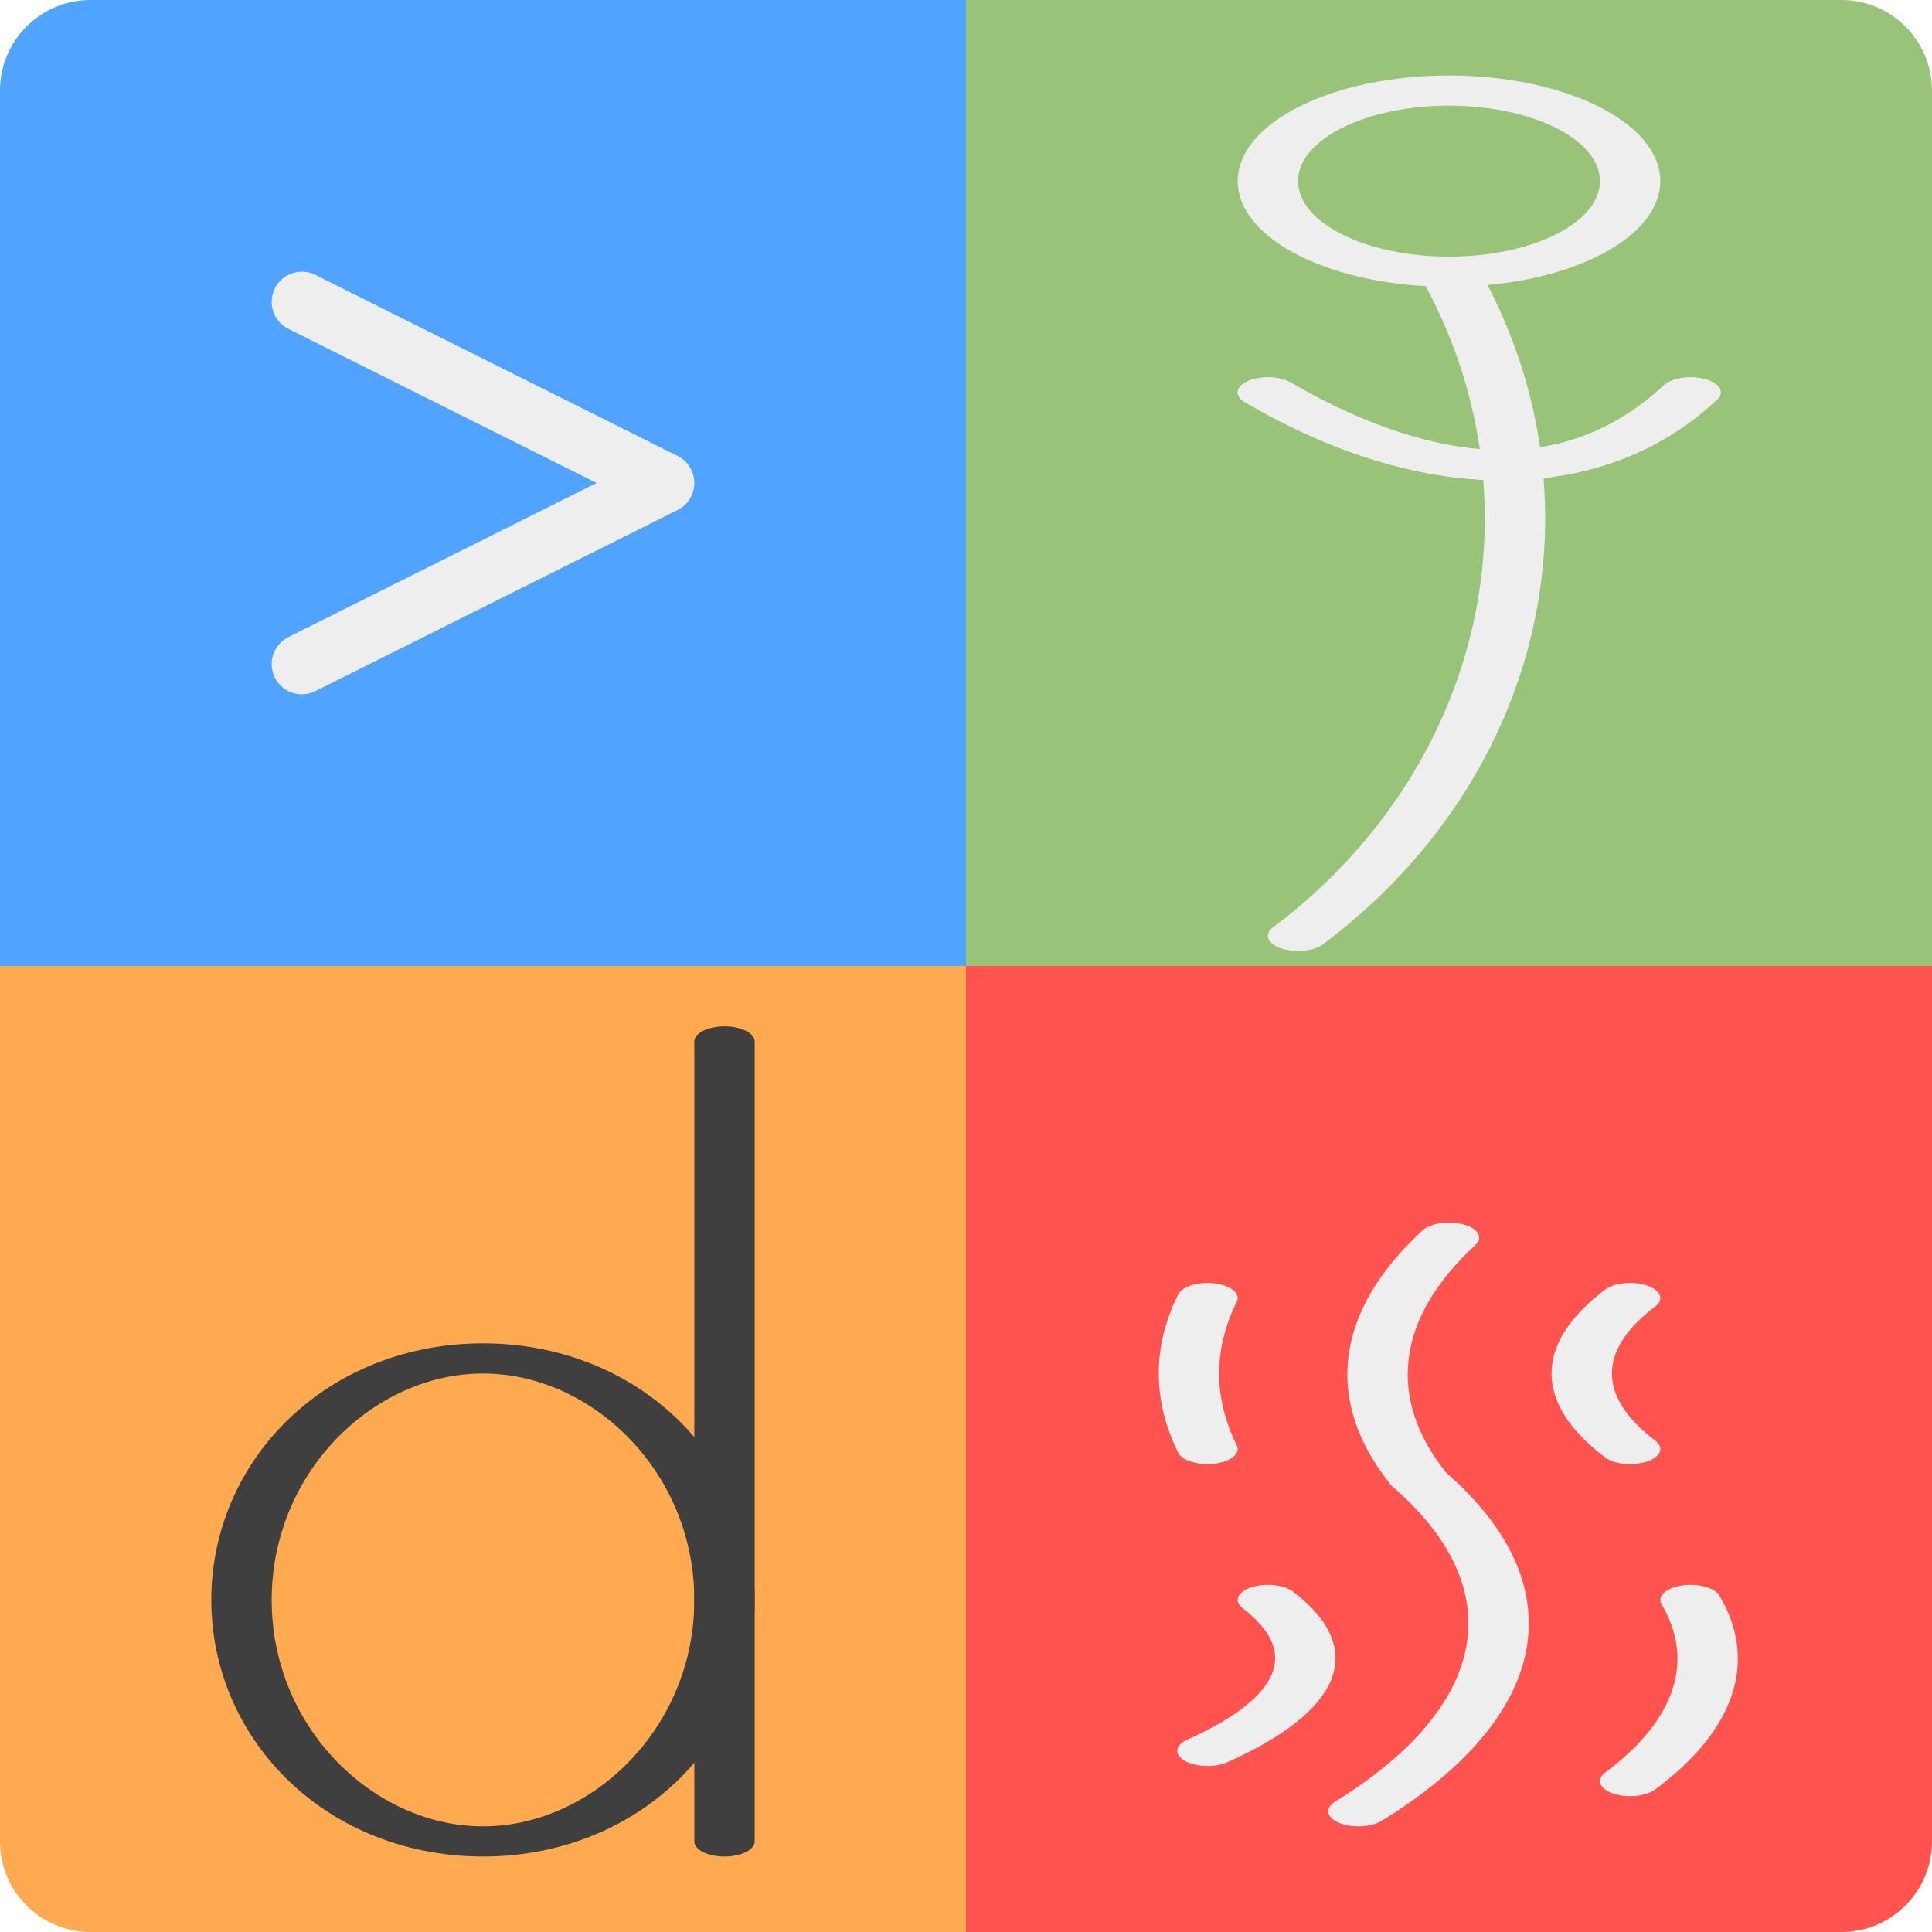
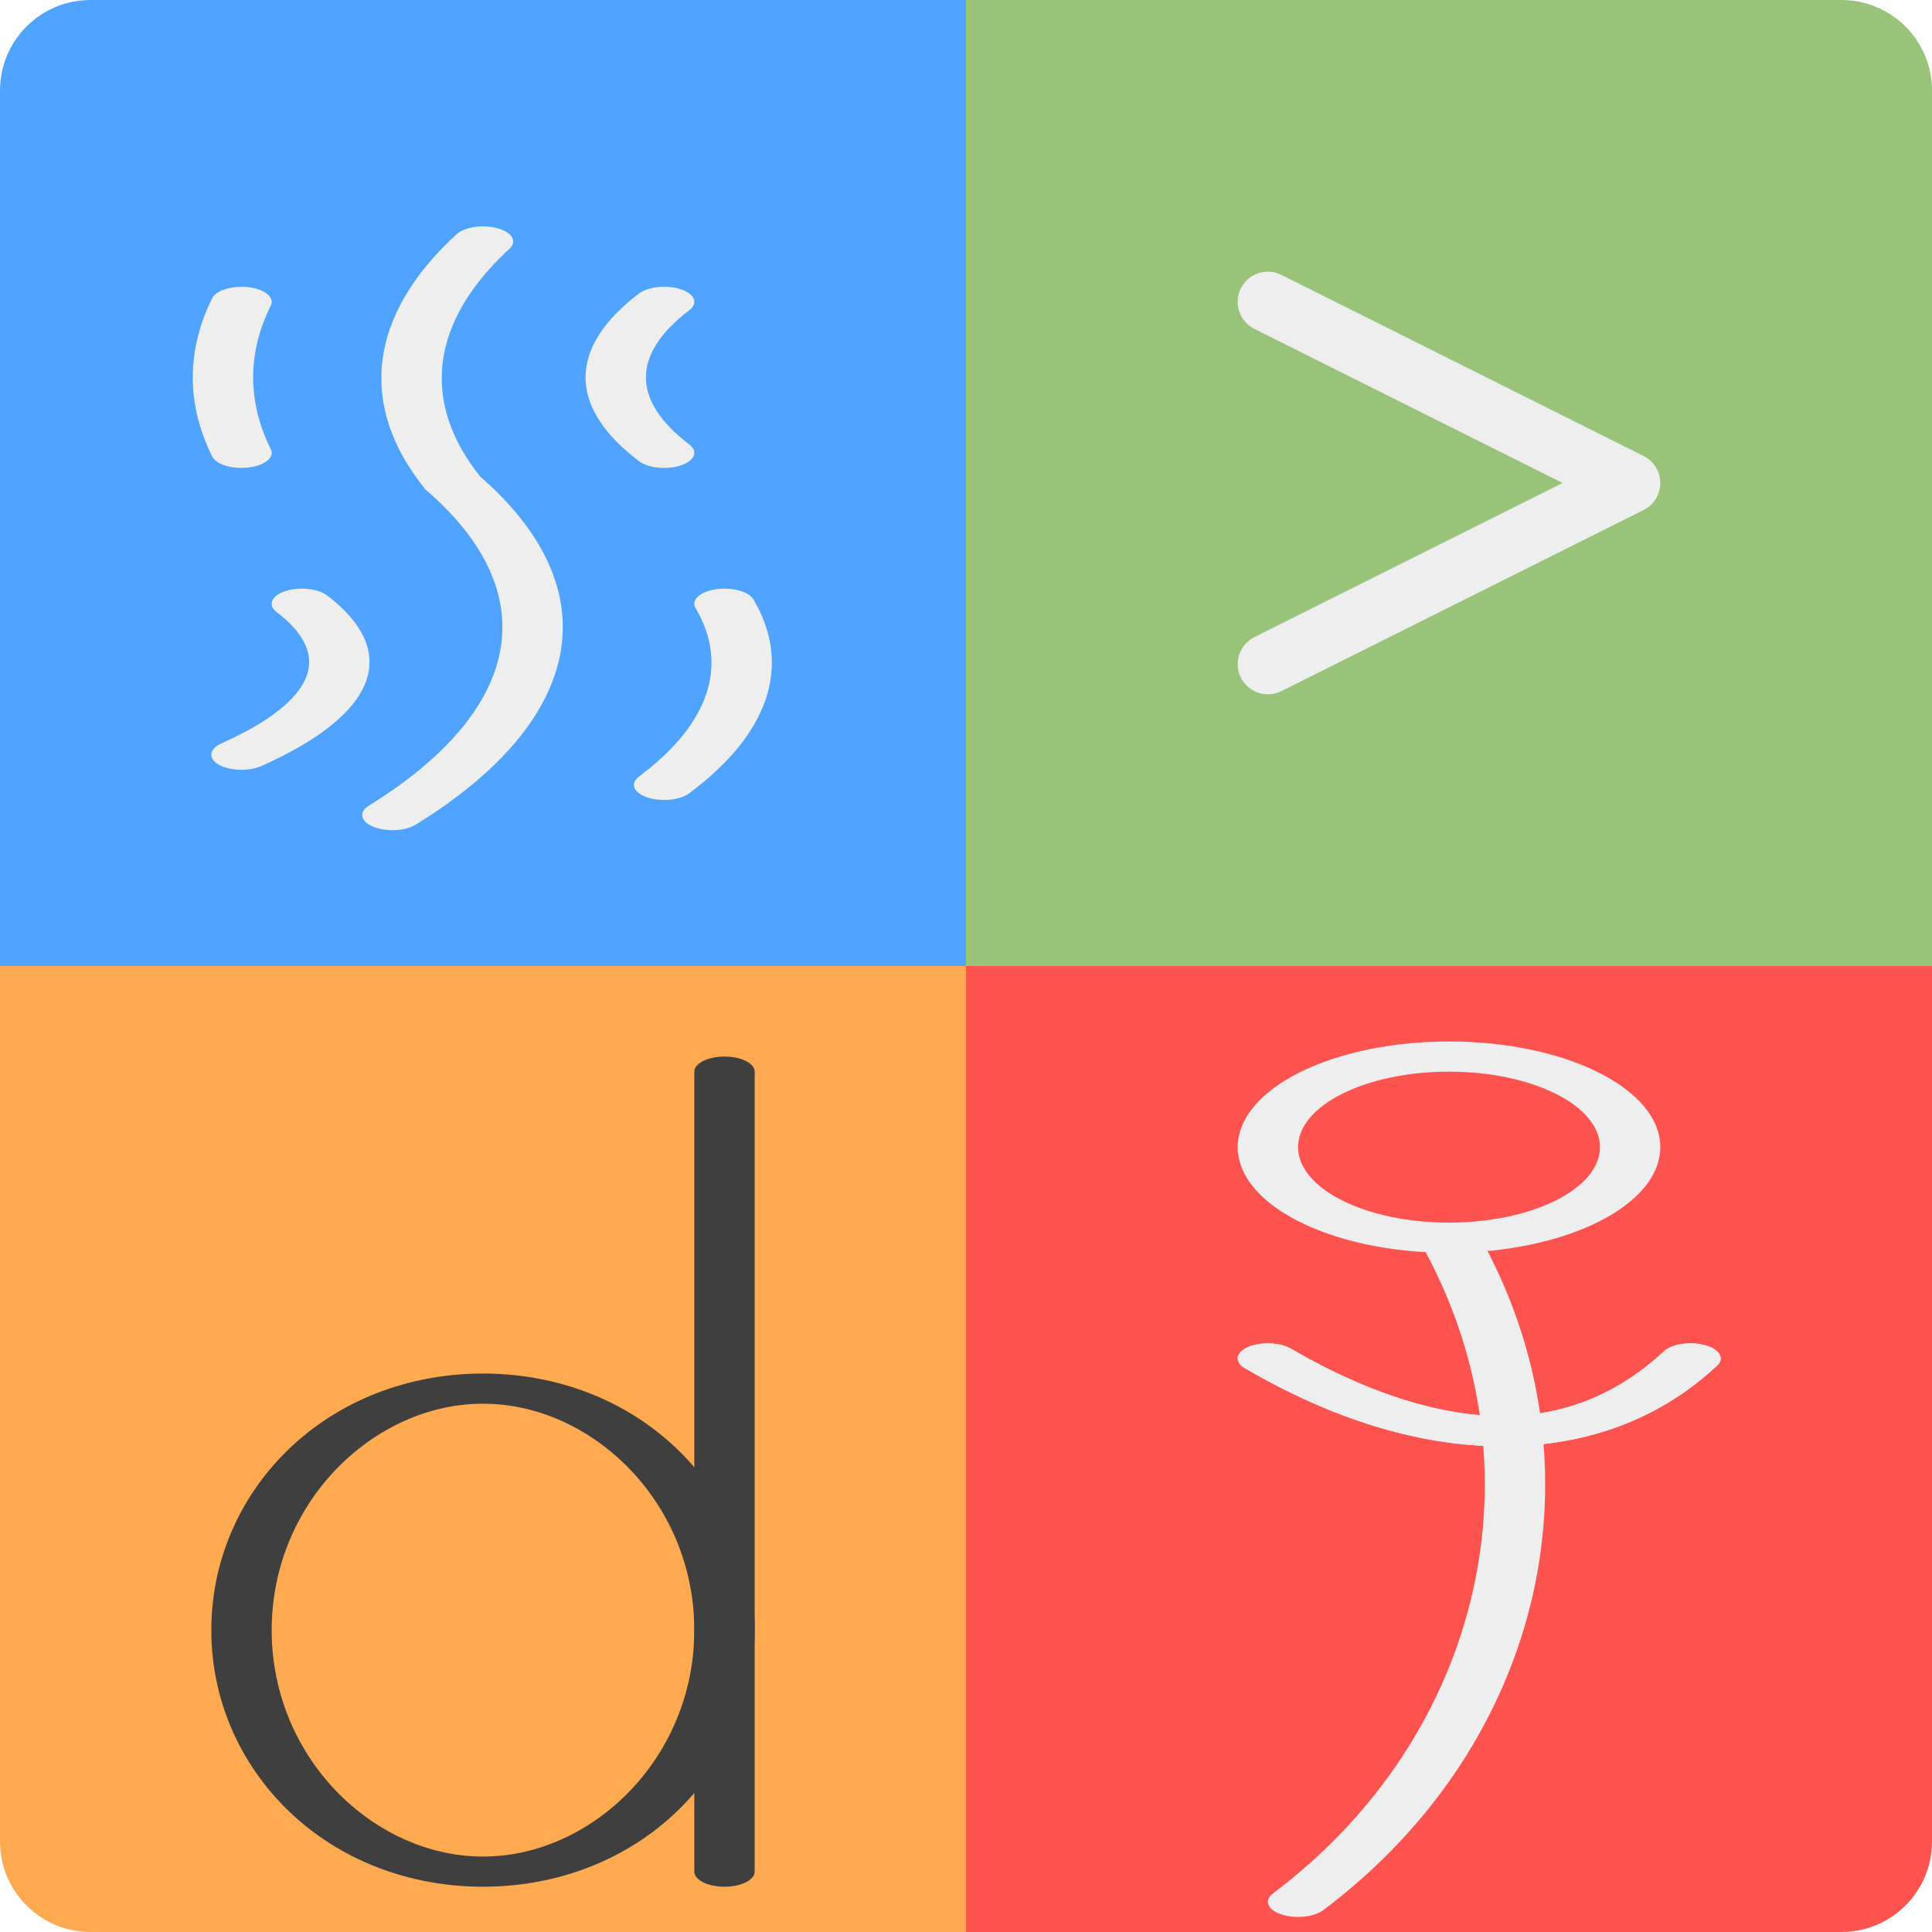
<svg xmlns="http://www.w3.org/2000/svg" width="64" height="64" viewBox="0 0 64 64">
-   <g>
-     <path fill="#50a4ff" d="           M3,0           l29,0 l0,32 l-32,0           l0,-29 a3,3,0,0,1,3,-3           Z           " />
-     <path stroke="#eeeeee" stroke-width="2" fill="none" stroke-linecap="round" stroke-linejoin="round" d="           M16,16 m-6,-6           l12,6 l-12, 6           " />
+   <path fill="#50a4ff" d="           M3,0           l29,0 l0,32 l-32,0           l0,-29 a3,3,0,0,1,3,-3           Z           " />
+   <path fill="#98C379" d="           M32,0           l29,0 a3,3,0,0,1,3,3           l0,29 l-32,0 l0,-29           Z           " />
+   <path fill="#ff5350" d="           M32,32           l32,0           l0,29 a3,3,0,0,1,-3,3           l-29,0 l0,-32           Z           " />
+   <path fill="#ffaa50" d="           M0,32           l32,0 l0,32           l-29,0 a3,3,0,0,1,-3,-3           l0,-29           Z           " />
+   <path stroke="#eeeeee" stroke-width="2" fill="none" stroke-linecap="round" stroke-linejoin="round" d="           M48,16 m-6,-6           l12,6 l-12, 6           " />
+   <g id="letter-f-lower" stroke="#eeeeee" stroke-width="2" fill="none" stroke-linecap="round" stroke-linejoin="round" transform="translate(16, 32) scale(1, 0.5)">
+     <circle cx="32" cy="12" r="6" />
+     <path d="             M32,32 m0,-14             a20,36,0,0,1,-5,44             M32,32 m8,-6             a18,64,-10,0,1,-14,0             " />
+     <path d="             M32,32 m8,-6             a18,64,-10,0,1,-14,0             " />
  </g>
-   <g>
-     <path fill="#98C379" d="           M32,0           l29,0 a3,3,0,0,1,3,3           l0,29 l-32,0 l0,-29           Z           " />
-     <g id="letter-f-lower" stroke="#eeeeee" stroke-width="2" fill="none" stroke-linecap="round" stroke-linejoin="round" transform="translate(16, 0) scale(1, 0.5)">
-       <circle cx="32" cy="12" r="6" />
-       <path d="             M32,32 m0,-14             a20,36,0,0,1,-5,44             M32,32 m8,-6             a18,64,-10,0,1,-14,0             " />
-       <path d="             M32,32 m8,-6             a18,64,-10,0,1,-14,0             " />
-     </g>
+   <g id="letter-s-lower" stroke="#eeeeee" stroke-width="2" fill="none" stroke-linecap="round" stroke-linejoin="round" transform="translate(-16, -4) scale(1, 0.5)">
+     <path d="             M32,32 m0,-8             a32,24,0,0,0,-1,16             a32,24,0,0,1,-2,22             " />
+     <path d="             M32,32 m-8,-4             a28,24,0,0,0,0,10             m14,-10             a32,16,0,0,0,0,10             m-12,10             a32,14,0,0,1,-2,10             m16,-10             a24,18,0,0,1,-2,12             " />
  </g>
-   <g>
-     <path fill="#ff5350" d="           M32,32           l32,0           l0,29 a3,3,0,0,1,-3,3           l-29,0 l0,-32           Z           " />
-     <g id="letter-s-lower" stroke="#eeeeee" stroke-width="2" fill="none" stroke-linecap="round" stroke-linejoin="round" transform="translate(16, 29) scale(1, 0.5)">
-       <path d="             M32,32 m0,-8             a32,24,0,0,0,-1,16             a32,24,0,0,1,-2,22             " />
-       <path d="             M32,32 m-8,-4             a28,24,0,0,0,0,10             m14,-10             a32,16,0,0,0,0,10             m-12,10             a32,14,0,0,1,-2,10             m16,-10             a24,18,0,0,1,-2,12             " />
-     </g>
-   </g>
-   <g>
-     <path fill="#ffaa50" d="           M0,32           l32,0 l0,32           l-29,0 a3,3,0,0,1,-3,-3           l0,-29           Z           " />
-     <g id="letter-d-lower" stroke="#3f3f3f" stroke-width="2" fill="none" stroke-linecap="round" stroke-linejoin="round" transform="translate(-16, 31) scale(1, 0.5)">
-       <ellipse cx="32" cy="44" rx="8" ry="16" />
-       <path d="             M32,32 m8,-25             l0,53             " />
-     </g>
+   <g id="letter-d-lower" stroke="#3f3f3f" stroke-width="2" fill="none" stroke-linecap="round" stroke-linejoin="round" transform="translate(-16, 32) scale(1, 0.5)">
+     <ellipse cx="32" cy="44" rx="8" ry="16" />
+     <path d="             M32,32 m8,-25             l0,53             " />
  </g>
</svg>
